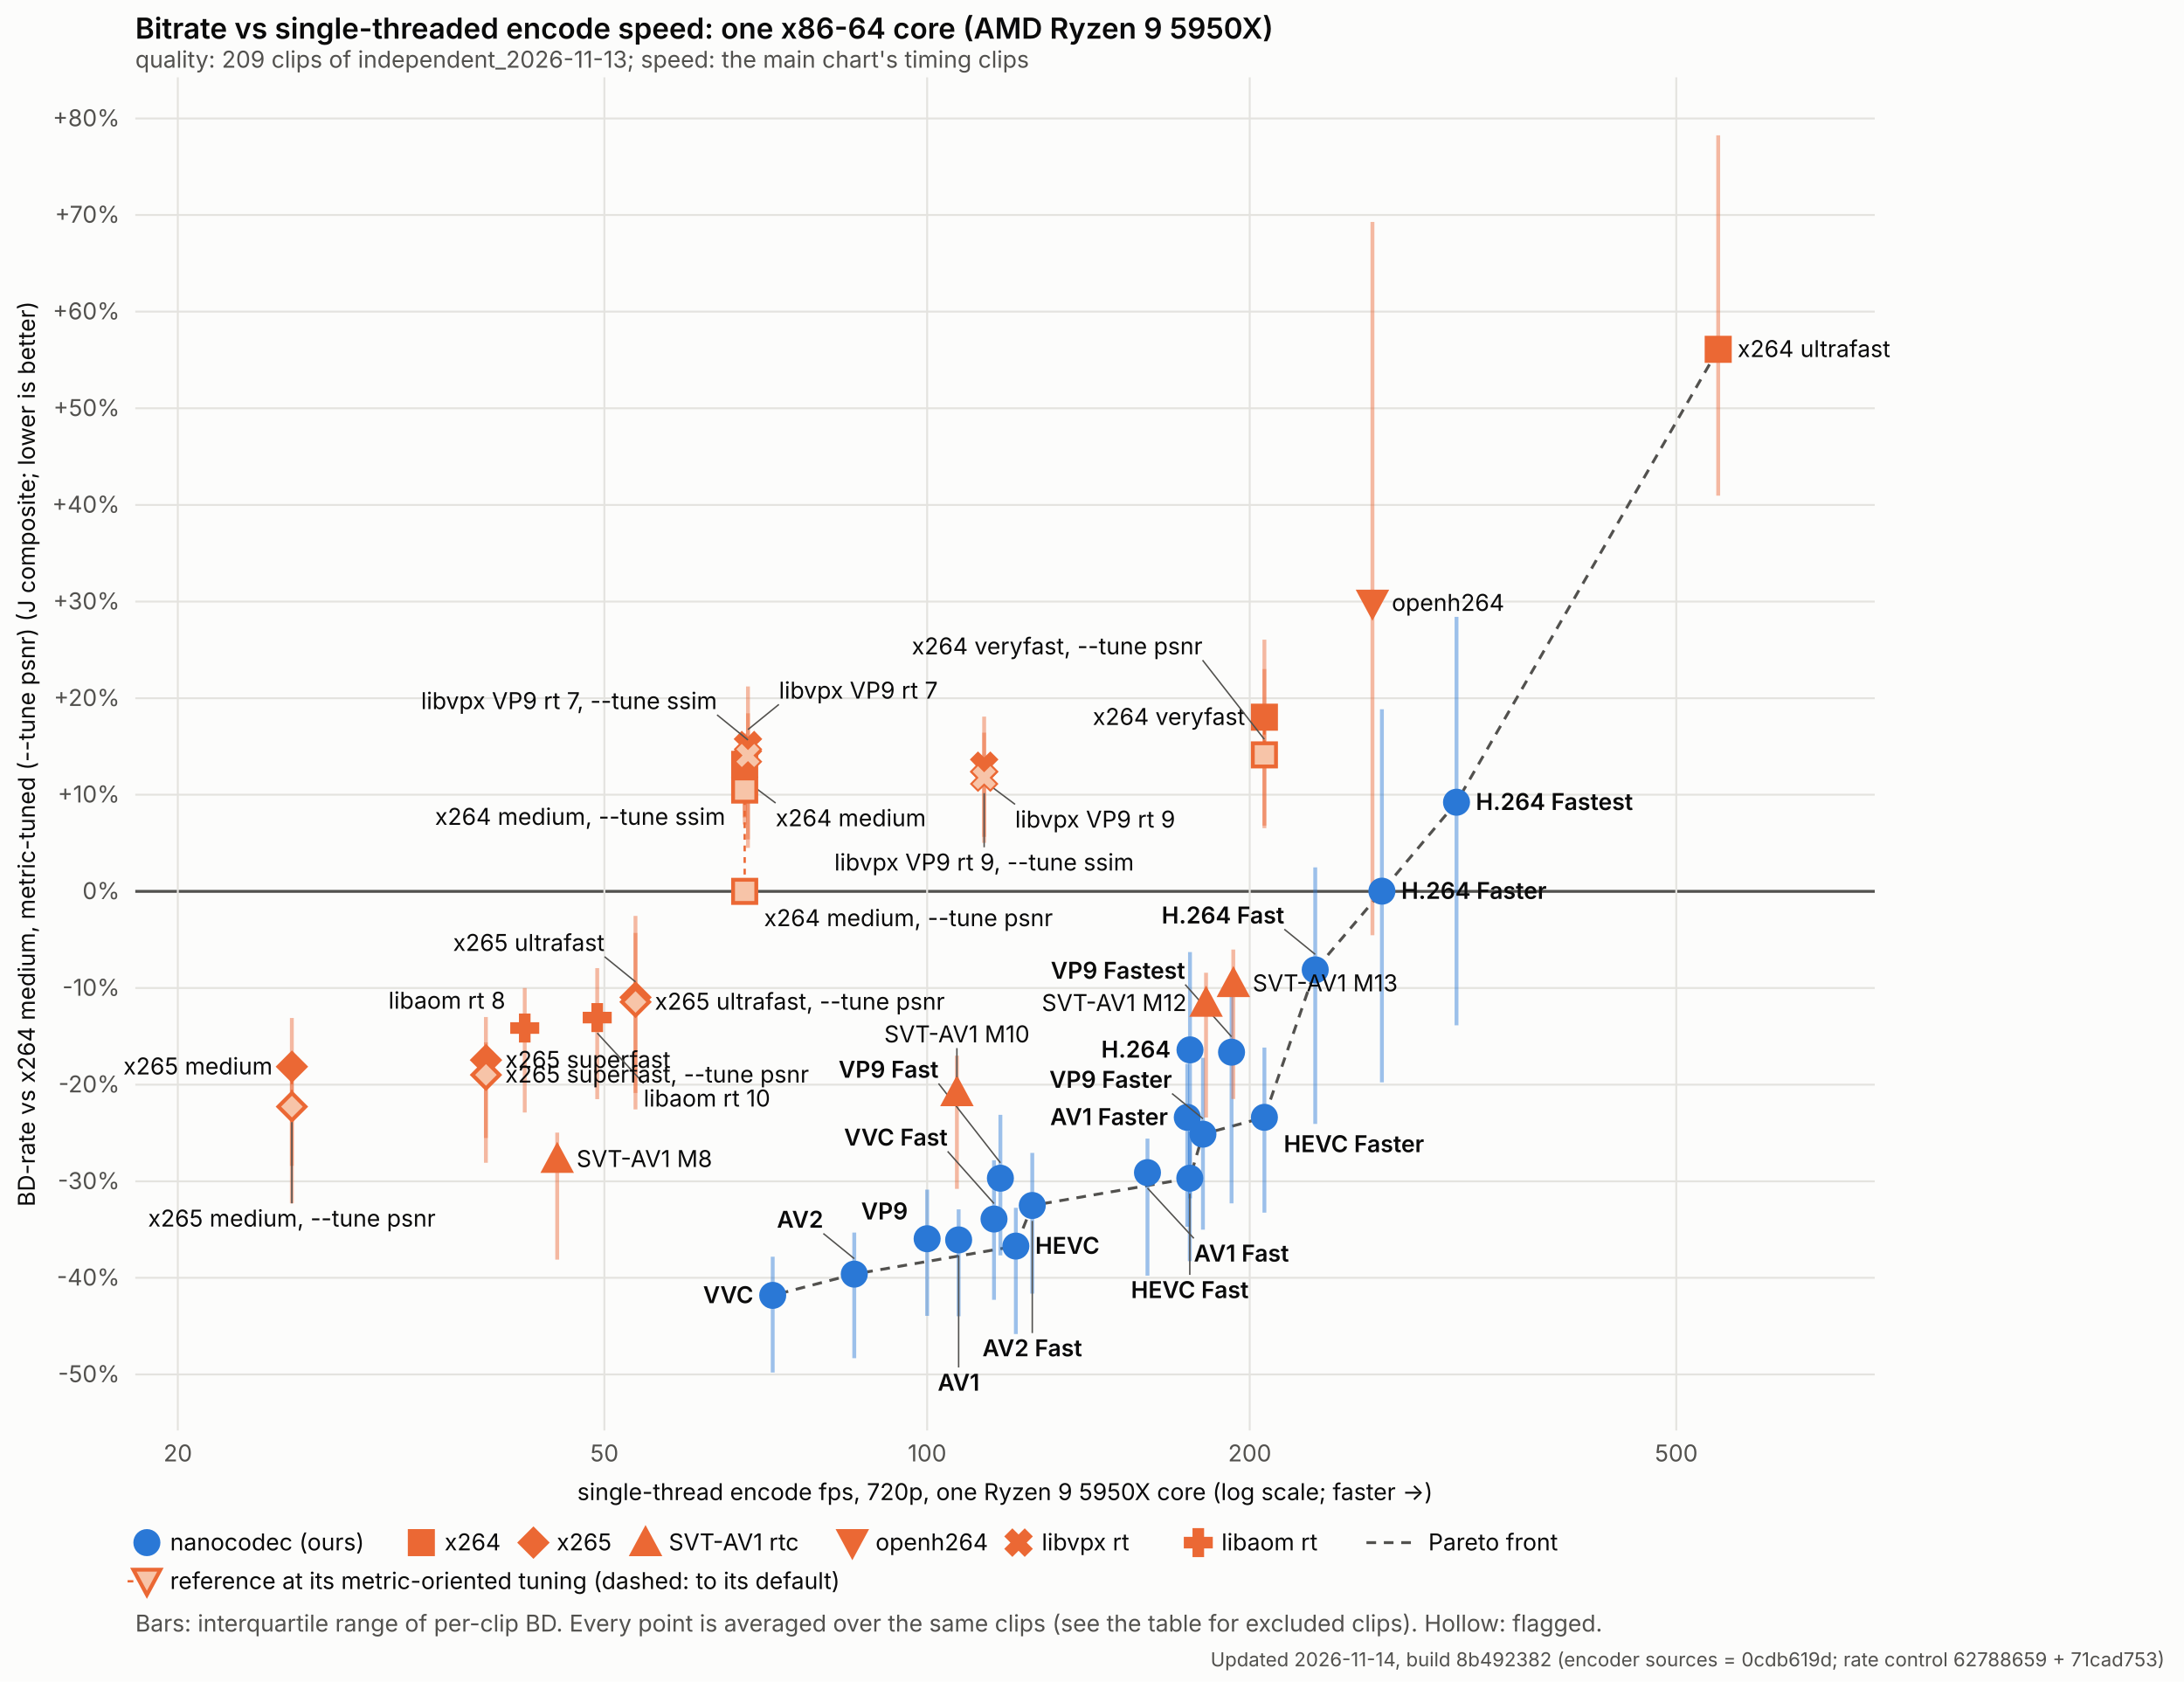
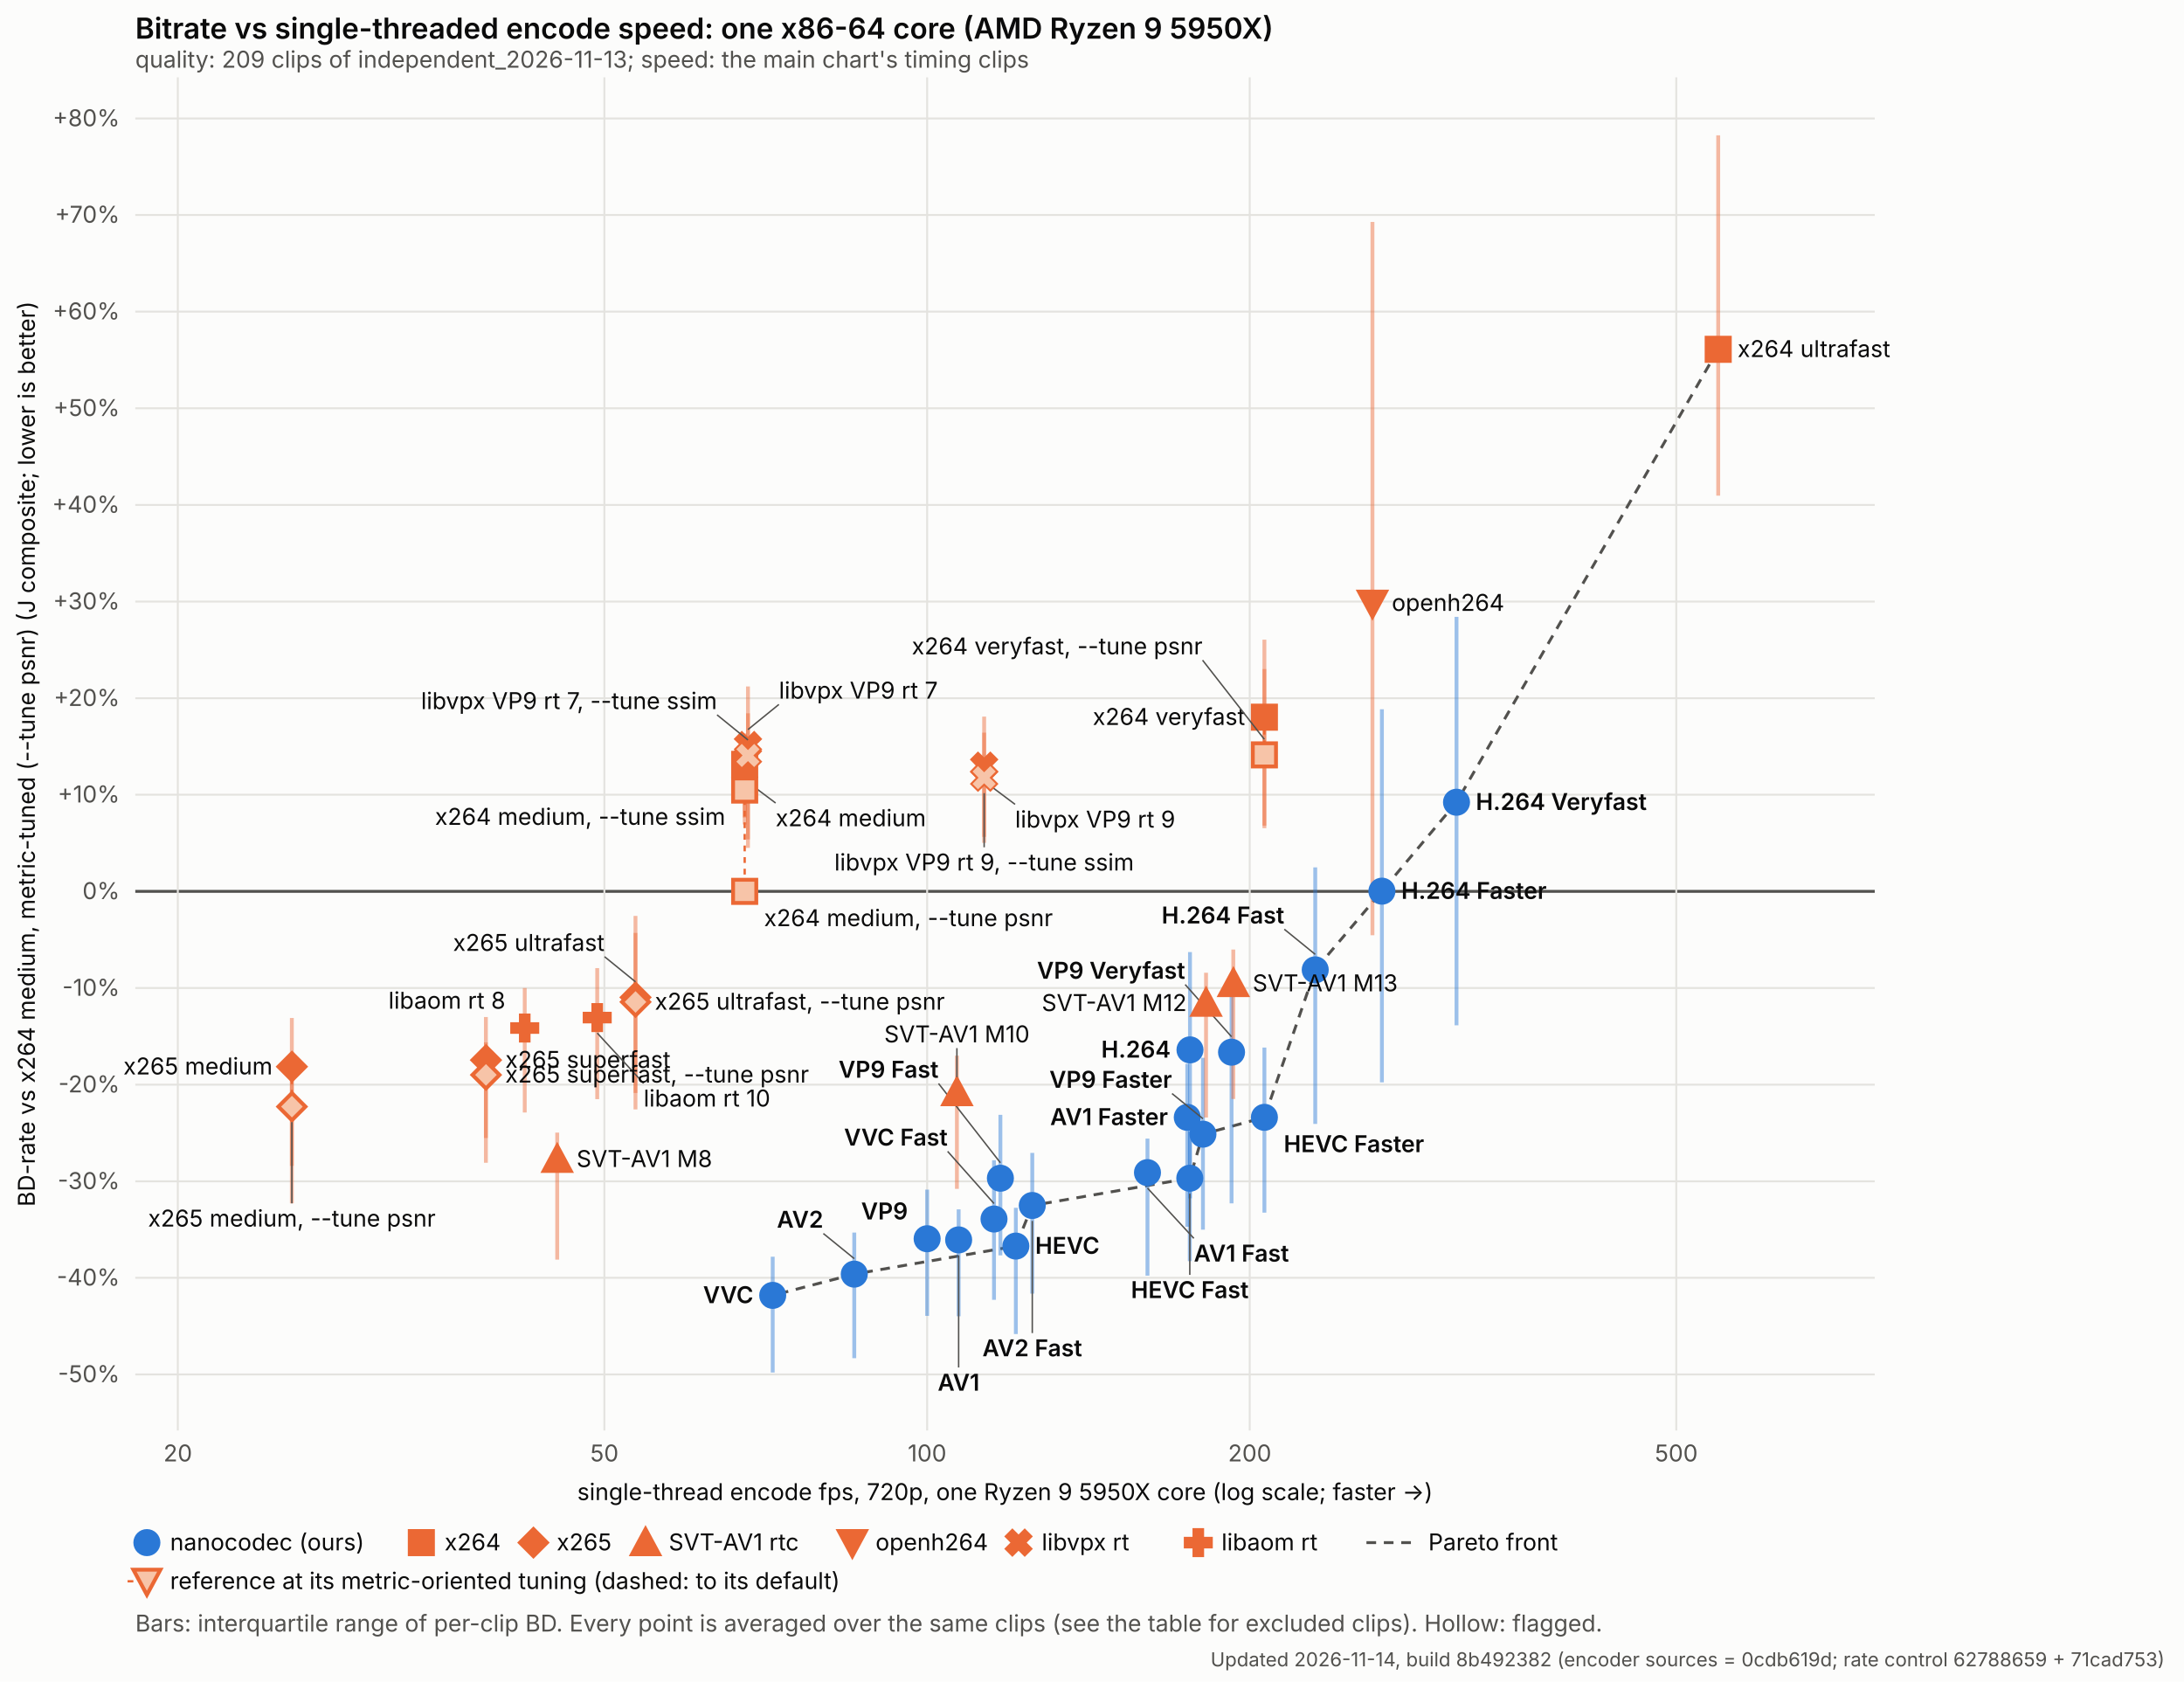
<svg xmlns="http://www.w3.org/2000/svg" viewBox="0 0 1130 870" width="1130" height="870" font-family="system-ui, -apple-system, Segoe UI, sans-serif" font-size="12">
  <rect width="1130" height="870" fill="#fcfcfb" />
  <text x="70" y="20" font-size="15" font-weight="600" fill="#0b0b0b">Bitrate vs single-threaded encode speed: one x86-64 core (AMD Ryzen 9 5950X)</text>
  <text x="70" y="35" fill="#52514e">quality: 209 clips of independent_2026-11-13; speed: the main chart's timing clips</text>
  <line x1="70" x2="970" y1="711.0" y2="711.0" stroke="#e4e3df" stroke-width="1" />
  <text x="62" y="715.0" text-anchor="end" fill="#52514e">-50%</text>
  <line x1="70" x2="970" y1="661.0" y2="661.0" stroke="#e4e3df" stroke-width="1" />
  <text x="62" y="665.0" text-anchor="end" fill="#52514e">-40%</text>
  <line x1="70" x2="970" y1="611.1" y2="611.1" stroke="#e4e3df" stroke-width="1" />
  <text x="62" y="615.1" text-anchor="end" fill="#52514e">-30%</text>
  <line x1="70" x2="970" y1="561.1" y2="561.1" stroke="#e4e3df" stroke-width="1" />
  <text x="62" y="565.1" text-anchor="end" fill="#52514e">-20%</text>
  <line x1="70" x2="970" y1="511.1" y2="511.1" stroke="#e4e3df" stroke-width="1" />
  <text x="62" y="515.1" text-anchor="end" fill="#52514e">-10%</text>
  <line x1="70" x2="970" y1="461.1" y2="461.1" stroke="#52514e" stroke-width="1.5" />
  <text x="62" y="465.1" text-anchor="end" fill="#52514e">0%</text>
  <line x1="70" x2="970" y1="411.1" y2="411.1" stroke="#e4e3df" stroke-width="1" />
  <text x="62" y="415.1" text-anchor="end" fill="#52514e">+10%</text>
  <line x1="70" x2="970" y1="361.2" y2="361.2" stroke="#e4e3df" stroke-width="1" />
  <text x="62" y="365.2" text-anchor="end" fill="#52514e">+20%</text>
  <line x1="70" x2="970" y1="311.2" y2="311.2" stroke="#e4e3df" stroke-width="1" />
  <text x="62" y="315.2" text-anchor="end" fill="#52514e">+30%</text>
  <line x1="70" x2="970" y1="261.2" y2="261.2" stroke="#e4e3df" stroke-width="1" />
  <text x="62" y="265.2" text-anchor="end" fill="#52514e">+40%</text>
  <line x1="70" x2="970" y1="211.2" y2="211.2" stroke="#e4e3df" stroke-width="1" />
  <text x="62" y="215.2" text-anchor="end" fill="#52514e">+50%</text>
  <line x1="70" x2="970" y1="161.2" y2="161.2" stroke="#e4e3df" stroke-width="1" />
  <text x="62" y="165.2" text-anchor="end" fill="#52514e">+60%</text>
  <line x1="70" x2="970" y1="111.2" y2="111.2" stroke="#e4e3df" stroke-width="1" />
  <text x="62" y="115.2" text-anchor="end" fill="#52514e">+70%</text>
  <line x1="70" x2="970" y1="61.3" y2="61.3" stroke="#e4e3df" stroke-width="1" />
  <text x="62" y="65.3" text-anchor="end" fill="#52514e">+80%</text>
  <line x1="92.0" x2="92.0" y1="40" y2="740" stroke="#e4e3df" />
  <text x="92.0" y="756" text-anchor="middle" fill="#52514e">20</text>
  <line x1="312.7" x2="312.7" y1="40" y2="740" stroke="#e4e3df" />
  <text x="312.7" y="756" text-anchor="middle" fill="#52514e">50</text>
  <line x1="479.7" x2="479.7" y1="40" y2="740" stroke="#e4e3df" />
  <text x="479.7" y="756" text-anchor="middle" fill="#52514e">100</text>
  <line x1="646.6" x2="646.6" y1="40" y2="740" stroke="#e4e3df" />
  <text x="646.6" y="756" text-anchor="middle" fill="#52514e">200</text>
  <line x1="867.3" x2="867.3" y1="40" y2="740" stroke="#e4e3df" />
  <text x="867.3" y="756" text-anchor="middle" fill="#52514e">500</text>
  <text x="520.0" y="776" text-anchor="middle" fill="#0b0b0b">single-thread encode fps, 720p, one Ryzen 9 5950X core (log scale; faster →)</text>
  <text transform="translate(18,390.0) rotate(-90)" text-anchor="middle" fill="#0b0b0b">BD-rate vs x264 medium, metric-tuned (--tune psnr) (J composite; lower is better)</text>
  <polyline points="889.0,180.7 753.6,415.0 715.0,461.0 680.5,501.7 654.2,578.0 622.4,586.7 615.6,609.5 534.1,623.6 525.6,644.6 442.0,659.1 399.8,670.1" fill="none" stroke="#52514e" stroke-width="1.5" stroke-dasharray="5 4" />
  <line x1="385.3" y1="395.4" x2="385.3" y2="461.1" stroke="#eb6834" stroke-width="1.2" stroke-dasharray="3 3" />
  <line x1="654.2" y1="371.0" x2="654.2" y2="390.5" stroke="#eb6834" stroke-width="1.2" stroke-dasharray="3 3" />
  <line x1="385.3" y1="395.4" x2="385.3" y2="408.7" stroke="#eb6834" stroke-width="1.2" stroke-dasharray="3 3" />
  <line x1="328.8" y1="515.9" x2="328.8" y2="518.3" stroke="#eb6834" stroke-width="1.2" stroke-dasharray="3 3" />
  <line x1="251.4" y1="548.4" x2="251.4" y2="556.0" stroke="#eb6834" stroke-width="1.2" stroke-dasharray="3 3" />
  <line x1="151.0" y1="551.8" x2="151.0" y2="572.5" stroke="#eb6834" stroke-width="1.2" stroke-dasharray="3 3" />
  <line x1="387.0" y1="385.4" x2="387.0" y2="390.8" stroke="#eb6834" stroke-width="1.2" stroke-dasharray="3 3" />
  <line x1="509.2" y1="396.1" x2="509.2" y2="402.3" stroke="#eb6834" stroke-width="1.2" stroke-dasharray="3 3" />
  <line x1="385.3" x2="385.3" y1="461.1" y2="461.1" stroke="#eb6834" stroke-opacity="0.45" stroke-width="2" />
  <line x1="385.3" x2="385.3" y1="422.9" y2="379.4" stroke="#eb6834" stroke-opacity="0.45" stroke-width="2" />
  <line x1="615.7" x2="615.7" y1="619.9" y2="492.5" stroke="#2a78d6" stroke-opacity="0.45" stroke-width="2" />
  <line x1="680.5" x2="680.5" y1="581.4" y2="448.7" stroke="#2a78d6" stroke-opacity="0.45" stroke-width="2" />
  <line x1="715.0" x2="715.0" y1="559.9" y2="366.9" stroke="#2a78d6" stroke-opacity="0.45" stroke-width="2" />
  <line x1="753.6" x2="753.6" y1="530.4" y2="319.1" stroke="#2a78d6" stroke-opacity="0.45" stroke-width="2" />
  <line x1="525.6" x2="525.6" y1="690.1" y2="624.8" stroke="#2a78d6" stroke-opacity="0.45" stroke-width="2" />
  <line x1="615.6" x2="615.6" y1="652.4" y2="585.3" stroke="#2a78d6" stroke-opacity="0.45" stroke-width="2" />
  <line x1="654.2" x2="654.2" y1="627.3" y2="541.9" stroke="#2a78d6" stroke-opacity="0.45" stroke-width="2" />
  <line x1="496.0" x2="496.0" y1="680.9" y2="625.6" stroke="#2a78d6" stroke-opacity="0.45" stroke-width="2" />
  <line x1="593.7" x2="593.7" y1="659.9" y2="589.0" stroke="#2a78d6" stroke-opacity="0.45" stroke-width="2" />
  <line x1="614.3" x2="614.3" y1="634.6" y2="550.3" stroke="#2a78d6" stroke-opacity="0.45" stroke-width="2" />
  <line x1="479.7" x2="479.7" y1="680.7" y2="615.4" stroke="#2a78d6" stroke-opacity="0.45" stroke-width="2" />
  <line x1="517.6" x2="517.6" y1="649.4" y2="576.7" stroke="#2a78d6" stroke-opacity="0.45" stroke-width="2" />
  <line x1="622.4" x2="622.4" y1="636.1" y2="547.2" stroke="#2a78d6" stroke-opacity="0.45" stroke-width="2" />
  <line x1="637.2" x2="637.2" y1="622.5" y2="504.9" stroke="#2a78d6" stroke-opacity="0.45" stroke-width="2" />
  <line x1="442.0" x2="442.0" y1="702.6" y2="637.6" stroke="#2a78d6" stroke-opacity="0.45" stroke-width="2" />
  <line x1="534.1" x2="534.1" y1="669.2" y2="596.4" stroke="#2a78d6" stroke-opacity="0.45" stroke-width="2" />
  <line x1="399.8" x2="399.8" y1="710.0" y2="650.1" stroke="#2a78d6" stroke-opacity="0.45" stroke-width="2" />
  <line x1="514.3" x2="514.3" y1="672.4" y2="600.2" stroke="#2a78d6" stroke-opacity="0.45" stroke-width="2" />
  <line x1="710.1" x2="710.1" y1="483.8" y2="114.8" stroke="#eb6834" stroke-opacity="0.45" stroke-width="2" />
  <line x1="889.0" x2="889.0" y1="256.4" y2="70.0" stroke="#eb6834" stroke-opacity="0.45" stroke-width="2" />
  <line x1="654.2" x2="654.2" y1="428.4" y2="330.9" stroke="#eb6834" stroke-opacity="0.45" stroke-width="2" />
  <line x1="328.8" x2="328.8" y1="565.4" y2="473.8" stroke="#eb6834" stroke-opacity="0.45" stroke-width="2" />
  <line x1="251.4" x2="251.4" y1="588.7" y2="526.1" stroke="#eb6834" stroke-opacity="0.45" stroke-width="2" />
  <line x1="151.0" x2="151.0" y1="603.1" y2="526.6" stroke="#eb6834" stroke-opacity="0.45" stroke-width="2" />
  <line x1="288.3" x2="288.3" y1="651.6" y2="585.9" stroke="#eb6834" stroke-opacity="0.45" stroke-width="2" />
  <line x1="495.1" x2="495.1" y1="615.0" y2="546.1" stroke="#eb6834" stroke-opacity="0.45" stroke-width="2" />
  <line x1="624.0" x2="624.0" y1="578.1" y2="503.2" stroke="#eb6834" stroke-opacity="0.45" stroke-width="2" />
  <line x1="638.1" x2="638.1" y1="568.5" y2="491.2" stroke="#eb6834" stroke-opacity="0.45" stroke-width="2" />
  <line x1="387.0" x2="387.0" y1="434.2" y2="355.1" stroke="#eb6834" stroke-opacity="0.45" stroke-width="2" />
  <line x1="509.2" x2="509.2" y1="432.9" y2="370.7" stroke="#eb6834" stroke-opacity="0.45" stroke-width="2" />
  <line x1="271.5" x2="271.5" y1="575.5" y2="511.1" stroke="#eb6834" stroke-opacity="0.45" stroke-width="2" />
  <line x1="309.0" x2="309.0" y1="568.6" y2="500.8" stroke="#eb6834" stroke-opacity="0.45" stroke-width="2" />
  <line x1="654.2" x2="654.2" y1="427.1" y2="346.1" stroke="#eb6834" stroke-opacity="0.45" stroke-width="2" />
  <line x1="385.3" x2="385.3" y1="426.5" y2="387.7" stroke="#eb6834" stroke-opacity="0.45" stroke-width="2" />
  <line x1="328.8" x2="328.8" y1="573.9" y2="482.6" stroke="#eb6834" stroke-opacity="0.45" stroke-width="2" />
  <line x1="251.4" x2="251.4" y1="601.5" y2="539.2" stroke="#eb6834" stroke-opacity="0.45" stroke-width="2" />
  <line x1="151.0" x2="151.0" y1="622.5" y2="551.2" stroke="#eb6834" stroke-opacity="0.45" stroke-width="2" />
  <line x1="387.0" x2="387.0" y1="438.6" y2="369.0" stroke="#eb6834" stroke-opacity="0.45" stroke-width="2" />
  <line x1="509.2" x2="509.2" y1="436.0" y2="379.0" stroke="#eb6834" stroke-opacity="0.45" stroke-width="2" />
  <g>
    <rect x="379.3" y="455.1" width="12" height="12" fill="#f7c4a8" stroke="#eb6834" stroke-width="2" />
  </g>
  <text x="395.3" y="479.1" text-anchor="start" fill="#0b0b0b">x264 medium, --tune psnr</text>
  <g>
    <rect x="379.3" y="389.4" width="12" height="12" fill="#eb6834" stroke="#eb6834" stroke-width="2" />
  </g>
  <line x1="385.3" y1="403.4" x2="401.3" y2="415.4" stroke="#52514e" stroke-width="0.75" />
  <text x="401.3" y="427.4" text-anchor="start" fill="#0b0b0b">x264 medium</text>
  <g>
    <circle cx="615.7" cy="543.1" r="6" fill="#2a78d6" stroke="#2a78d6" stroke-width="2" />
  </g>
  <text x="605.7" y="547.1" text-anchor="end" fill="#0b0b0b" font-weight="600">H.264</text>
  <g>
    <circle cx="680.5" cy="501.7" r="6" fill="#2a78d6" stroke="#2a78d6" stroke-width="2" />
  </g>
  <line x1="680.5" y1="493.7" x2="664.5" y2="480.7" stroke="#52514e" stroke-width="0.75" />
  <text x="664.5" y="477.7" text-anchor="end" fill="#0b0b0b" font-weight="600">H.264 Fast</text>
  <g>
    <circle cx="715.0" cy="461.0" r="6" fill="#2a78d6" stroke="#2a78d6" stroke-width="2" />
  </g>
  <text x="725.0" y="465.0" text-anchor="start" fill="#0b0b0b" font-weight="600">H.264 Faster</text>
  <g>
    <circle cx="753.6" cy="415.0" r="6" fill="#2a78d6" stroke="#2a78d6" stroke-width="2" />
  </g>
-   <text x="763.6" y="419.0" text-anchor="start" fill="#0b0b0b" font-weight="600">H.264 Fastest</text>
+   <text x="763.6" y="419.0" text-anchor="start" fill="#0b0b0b" font-weight="600">H.264 Veryfast</text>
  <g>
    <circle cx="525.6" cy="644.6" r="6" fill="#2a78d6" stroke="#2a78d6" stroke-width="2" />
  </g>
  <text x="535.6" y="648.6" text-anchor="start" fill="#0b0b0b" font-weight="600">HEVC</text>
  <g>
    <circle cx="615.6" cy="609.5" r="6" fill="#2a78d6" stroke="#2a78d6" stroke-width="2" />
  </g>
  <line x1="615.6" y1="617.5" x2="615.6" y2="659.5" stroke="#52514e" stroke-width="0.75" />
  <text x="615.6" y="671.5" text-anchor="middle" fill="#0b0b0b" font-weight="600">HEVC Fast</text>
  <g>
    <circle cx="654.2" cy="578.0" r="6" fill="#2a78d6" stroke="#2a78d6" stroke-width="2" />
  </g>
  <text x="664.2" y="596.0" text-anchor="start" fill="#0b0b0b" font-weight="600">HEVC Faster</text>
  <g>
    <circle cx="496.0" cy="641.4" r="6" fill="#2a78d6" stroke="#2a78d6" stroke-width="2" />
  </g>
  <line x1="496.0" y1="649.4" x2="496.0" y2="707.4" stroke="#52514e" stroke-width="0.75" />
  <text x="496.0" y="719.4" text-anchor="middle" fill="#0b0b0b" font-weight="600">AV1</text>
  <g>
    <circle cx="593.7" cy="606.6" r="6" fill="#2a78d6" stroke="#2a78d6" stroke-width="2" />
  </g>
  <line x1="593.7" y1="614.6" x2="617.7" y2="640.6" stroke="#52514e" stroke-width="0.75" />
  <text x="617.7" y="652.6" text-anchor="start" fill="#0b0b0b" font-weight="600">AV1 Fast</text>
  <g>
    <circle cx="614.3" cy="578.0" r="6" fill="#2a78d6" stroke="#2a78d6" stroke-width="2" />
  </g>
  <text x="604.3" y="582.0" text-anchor="end" fill="#0b0b0b" font-weight="600">AV1 Faster</text>
  <g>
    <circle cx="479.7" cy="640.8" r="6" fill="#2a78d6" stroke="#2a78d6" stroke-width="2" />
  </g>
  <text x="469.7" y="630.8" text-anchor="end" fill="#0b0b0b" font-weight="600">VP9</text>
  <g>
    <circle cx="517.6" cy="609.5" r="6" fill="#2a78d6" stroke="#2a78d6" stroke-width="2" />
  </g>
  <line x1="517.6" y1="601.5" x2="485.6" y2="560.5" stroke="#52514e" stroke-width="0.75" />
  <text x="485.6" y="557.5" text-anchor="end" fill="#0b0b0b" font-weight="600">VP9 Fast</text>
  <g>
    <circle cx="622.4" cy="586.7" r="6" fill="#2a78d6" stroke="#2a78d6" stroke-width="2" />
  </g>
  <line x1="622.4" y1="578.7" x2="606.4" y2="565.7" stroke="#52514e" stroke-width="0.75" />
  <text x="606.4" y="562.7" text-anchor="end" fill="#0b0b0b" font-weight="600">VP9 Faster</text>
  <g>
    <circle cx="637.2" cy="544.3" r="6" fill="#2a78d6" stroke="#2a78d6" stroke-width="2" />
  </g>
  <line x1="637.2" y1="536.3" x2="613.2" y2="509.3" stroke="#52514e" stroke-width="0.75" />
-   <text x="613.2" y="506.3" text-anchor="end" fill="#0b0b0b" font-weight="600">VP9 Fastest</text>
+   <text x="613.2" y="506.3" text-anchor="end" fill="#0b0b0b" font-weight="600">VP9 Veryfast</text>
  <g>
    <circle cx="442.0" cy="659.1" r="6" fill="#2a78d6" stroke="#2a78d6" stroke-width="2" />
  </g>
  <line x1="442.0" y1="651.1" x2="426.0" y2="638.1" stroke="#52514e" stroke-width="0.75" />
  <text x="426.0" y="635.1" text-anchor="end" fill="#0b0b0b" font-weight="600">AV2</text>
  <g>
    <circle cx="534.1" cy="623.6" r="6" fill="#2a78d6" stroke="#2a78d6" stroke-width="2" />
  </g>
  <line x1="534.1" y1="631.6" x2="534.1" y2="689.6" stroke="#52514e" stroke-width="0.75" />
  <text x="534.1" y="701.6" text-anchor="middle" fill="#0b0b0b" font-weight="600">AV2 Fast</text>
  <g>
    <circle cx="399.8" cy="670.1" r="6" fill="#2a78d6" stroke="#2a78d6" stroke-width="2" />
  </g>
  <text x="389.8" y="674.1" text-anchor="end" fill="#0b0b0b" font-weight="600">VVC</text>
  <g>
    <circle cx="514.3" cy="630.6" r="6" fill="#2a78d6" stroke="#2a78d6" stroke-width="2" />
  </g>
  <line x1="514.3" y1="622.6" x2="490.3" y2="595.6" stroke="#52514e" stroke-width="0.75" />
  <text x="490.3" y="592.6" text-anchor="end" fill="#0b0b0b" font-weight="600">VVC Fast</text>
  <g>
    <polygon points="710.105,319.033 717.105,306.033 703.105,306.033" fill="#eb6834" stroke="#eb6834" stroke-width="2" />
  </g>
  <text x="720.1" y="316.0" text-anchor="start" fill="#0b0b0b">openh264</text>
  <g>
    <rect x="883.0" y="174.7" width="12" height="12" fill="#eb6834" stroke="#eb6834" stroke-width="2" />
  </g>
  <text x="899.0" y="184.7" text-anchor="start" fill="#0b0b0b">x264 ultrafast</text>
  <g>
    <rect x="648.2" y="365.0" width="12" height="12" fill="#eb6834" stroke="#eb6834" stroke-width="2" />
  </g>
  <text x="644.2" y="375.0" text-anchor="end" fill="#0b0b0b">x264 veryfast</text>
  <g>
    <polygon points="328.818,508.935 335.818,515.935 328.818,522.935 321.818,515.935" fill="#eb6834" stroke="#eb6834" stroke-width="2" />
  </g>
  <line x1="328.8" y1="507.9" x2="312.8" y2="494.9" stroke="#52514e" stroke-width="0.75" />
  <text x="312.8" y="491.9" text-anchor="end" fill="#0b0b0b">x265 ultrafast</text>
  <g>
    <polygon points="251.443,541.384 258.443,548.384 251.443,555.384 244.443,548.384" fill="#eb6834" stroke="#eb6834" stroke-width="2" />
  </g>
  <text x="261.4" y="552.4" text-anchor="start" fill="#0b0b0b">x265 superfast</text>
  <g>
    <polygon points="151.038,544.784 158.038,551.784 151.038,558.784 144.038,551.784" fill="#eb6834" stroke="#eb6834" stroke-width="2" />
  </g>
  <text x="141.0" y="555.8" text-anchor="end" fill="#0b0b0b">x265 medium</text>
  <g>
    <polygon points="288.29,592.726 295.29,605.726 281.29,605.726" fill="#eb6834" stroke="#eb6834" stroke-width="2" />
  </g>
  <text x="298.3" y="603.7" text-anchor="start" fill="#0b0b0b">SVT-AV1 M8</text>
  <g>
    <polygon points="495.111,558.239 502.111,571.239 488.111,571.239" fill="#eb6834" stroke="#eb6834" stroke-width="2" />
  </g>
  <line x1="495.1" y1="557.2" x2="495.1" y2="542.2" stroke="#52514e" stroke-width="0.75" />
  <text x="495.1" y="539.2" text-anchor="middle" fill="#0b0b0b">SVT-AV1 M10</text>
  <g>
    <polygon points="624.017,511.976 631.017,524.976 617.017,524.976" fill="#eb6834" stroke="#eb6834" stroke-width="2" />
  </g>
  <text x="614.0" y="523.0" text-anchor="end" fill="#0b0b0b">SVT-AV1 M12</text>
  <g>
    <polygon points="638.148,501.806 645.148,514.806 631.148,514.806" fill="#eb6834" stroke="#eb6834" stroke-width="2" />
  </g>
  <text x="648.1" y="512.8" text-anchor="start" fill="#0b0b0b">SVT-AV1 M13</text>
  <g>
    <polygon points="390.2,378.7 393.7,382.3 390.5,385.4 393.7,388.6 390.2,392.2 387.0,389.0 383.8,392.2 380.3,388.6 383.5,385.4 380.3,382.3 383.8,378.7 387.0,381.9" fill="#eb6834" stroke="#eb6834" stroke-width="1" />
  </g>
  <line x1="387.0" y1="377.4" x2="403.0" y2="364.4" stroke="#52514e" stroke-width="0.75" />
  <text x="403.0" y="361.4" text-anchor="start" fill="#0b0b0b">libvpx VP9 rt 7</text>
  <g>
    <polygon points="512.4,389.4 515.9,392.9 512.7,396.1 515.9,399.3 512.4,402.8 509.2,399.6 506.0,402.8 502.5,399.3 505.6,396.1 502.5,392.9 506.0,389.4 509.2,392.5" fill="#eb6834" stroke="#eb6834" stroke-width="1" />
  </g>
  <line x1="509.2" y1="404.1" x2="525.2" y2="416.1" stroke="#52514e" stroke-width="0.75" />
  <text x="525.2" y="428.1" text-anchor="start" fill="#0b0b0b">libvpx VP9 rt 9</text>
  <g>
    <polygon points="269.0,524.8 274.0,524.8 274.0,529.3 278.5,529.3 278.5,534.3 274.0,534.3 274.0,538.8 269.0,538.8 269.0,534.3 264.5,534.3 264.5,529.3 269.0,529.3" fill="#eb6834" stroke="#eb6834" stroke-width="1" />
  </g>
  <text x="261.5" y="521.8" text-anchor="end" fill="#0b0b0b">libaom rt 8</text>
  <g>
    <polygon points="306.5,519.4 311.5,519.4 311.5,523.9 316.0,523.9 316.0,528.9 311.5,528.9 311.5,533.4 306.5,533.4 306.5,528.9 302.0,528.9 302.0,523.9 306.5,523.9" fill="#eb6834" stroke="#eb6834" stroke-width="1" />
  </g>
  <line x1="309.0" y1="534.4" x2="333.0" y2="560.4" stroke="#52514e" stroke-width="0.75" />
  <text x="333.0" y="572.4" text-anchor="start" fill="#0b0b0b">libaom rt 10</text>
  <g>
    <rect x="648.2" y="384.5" width="12" height="12" fill="#f7c4a8" stroke="#eb6834" stroke-width="2" />
  </g>
  <line x1="654.2" y1="382.5" x2="622.2" y2="341.5" stroke="#52514e" stroke-width="0.75" />
  <text x="622.2" y="338.5" text-anchor="end" fill="#0b0b0b">x264 veryfast, --tune psnr</text>
  <g>
    <rect x="379.3" y="402.7" width="12" height="12" fill="#f7c4a8" stroke="#eb6834" stroke-width="2" />
  </g>
  <text x="375.3" y="426.7" text-anchor="end" fill="#0b0b0b">x264 medium, --tune ssim</text>
  <g>
    <polygon points="328.818,511.314 335.818,518.314 328.818,525.314 321.818,518.314" fill="#f7c4a8" stroke="#eb6834" stroke-width="2" />
  </g>
  <text x="338.8" y="522.3" text-anchor="start" fill="#0b0b0b">x265 ultrafast, --tune psnr</text>
  <g>
    <polygon points="251.443,549.045 258.443,556.045 251.443,563.045 244.443,556.045" fill="#f7c4a8" stroke="#eb6834" stroke-width="2" />
  </g>
  <text x="261.4" y="560.0" text-anchor="start" fill="#0b0b0b">x265 superfast, --tune psnr</text>
  <g>
    <polygon points="151.038,565.465 158.038,572.465 151.038,579.465 144.038,572.465" fill="#f7c4a8" stroke="#eb6834" stroke-width="2" />
  </g>
  <line x1="151.0" y1="580.5" x2="151.0" y2="622.5" stroke="#52514e" stroke-width="0.75" />
  <text x="151.0" y="634.5" text-anchor="middle" fill="#0b0b0b">x265 medium, --tune psnr</text>
  <g>
    <polygon points="390.2,384.1 393.7,387.6 390.5,390.8 393.7,394.0 390.2,397.5 387.0,394.4 383.8,397.5 380.3,394.0 383.5,390.8 380.3,387.6 383.8,384.1 387.0,387.3" fill="#f7c4a8" stroke="#eb6834" stroke-width="1" />
  </g>
  <line x1="387.0" y1="382.8" x2="371.0" y2="369.8" stroke="#52514e" stroke-width="0.75" />
  <text x="371.0" y="366.8" text-anchor="end" fill="#0b0b0b">libvpx VP9 rt 7, --tune ssim</text>
  <g>
    <polygon points="512.4,395.6 515.9,399.1 512.7,402.3 515.9,405.5 512.4,409.0 509.2,405.9 506.0,409.0 502.5,405.5 505.6,402.3 502.5,399.1 506.0,395.6 509.2,398.8" fill="#f7c4a8" stroke="#eb6834" stroke-width="1" />
  </g>
  <line x1="509.2" y1="410.3" x2="509.2" y2="438.3" stroke="#52514e" stroke-width="0.75" />
  <text x="509.2" y="450.3" text-anchor="middle" fill="#0b0b0b">libvpx VP9 rt 9, --tune ssim</text>
  <circle cx="76.0" cy="798.0" r="6" fill="#2a78d6" stroke="#2a78d6" stroke-width="2" />
  <text x="88" y="802" fill="#0b0b0b">nanocodec (ours)</text>
  <rect x="212.0" y="792.0" width="12" height="12" fill="#eb6834" stroke="#eb6834" stroke-width="2" />
  <text x="230" y="802" fill="#0b0b0b">x264</text>
  <polygon points="276,791 283,798 276,805 269,798" fill="#eb6834" stroke="#eb6834" stroke-width="2" />
  <text x="288" y="802" fill="#0b0b0b">x265</text>
  <polygon points="334,791 341,804 327,804" fill="#eb6834" stroke="#eb6834" stroke-width="2" />
  <text x="346" y="802" fill="#0b0b0b">SVT-AV1 rtc</text>
  <polygon points="441,805 448,792 434,792" fill="#eb6834" stroke="#eb6834" stroke-width="2" />
  <text x="453" y="802" fill="#0b0b0b">openh264</text>
  <polygon points="530.2,791.3 533.7,794.8 530.5,798.0 533.7,801.2 530.2,804.7 527.0,801.5 523.8,804.7 520.3,801.2 523.5,798.0 520.3,794.8 523.8,791.3 527.0,794.5" fill="#eb6834" stroke="#eb6834" stroke-width="1" />
  <text x="539" y="802" fill="#0b0b0b">libvpx rt</text>
  <polygon points="617.5,791.0 622.5,791.0 622.5,795.5 627.0,795.5 627.0,800.5 622.5,800.5 622.5,805.0 617.5,805.0 617.5,800.5 613.0,800.5 613.0,795.5 617.5,795.5" fill="#eb6834" stroke="#eb6834" stroke-width="1" />
  <text x="632" y="802" fill="#0b0b0b">libaom rt</text>
  <line x1="707" x2="733" y1="798" y2="798" stroke="#52514e" stroke-width="1.5" stroke-dasharray="5 4" />
  <text x="739" y="802" fill="#0b0b0b">Pareto front</text>
  <line x1="66" x2="76" y1="818" y2="818" stroke="#eb6834" stroke-width="1.2" stroke-dasharray="3 3" />
  <polygon points="76,825 83,812 69,812" fill="#f7c4a8" stroke="#eb6834" stroke-width="2" />
  <text x="88" y="822" fill="#0b0b0b">reference at its metric-oriented tuning (dashed: to its default)</text>
  <text x="70" y="844" fill="#52514e">Bars: interquartile range of per-clip BD. Every point is averaged over the same clips (see the table for excluded clips). Hollow: flagged.</text>
  <text x="1120" y="862" font-size="10" text-anchor="end" fill="#52514e">Updated 2026-11-14, build 8b492382 (encoder sources = 0cdb619d; rate control 62788659 + 71cad753)</text>
</svg>
